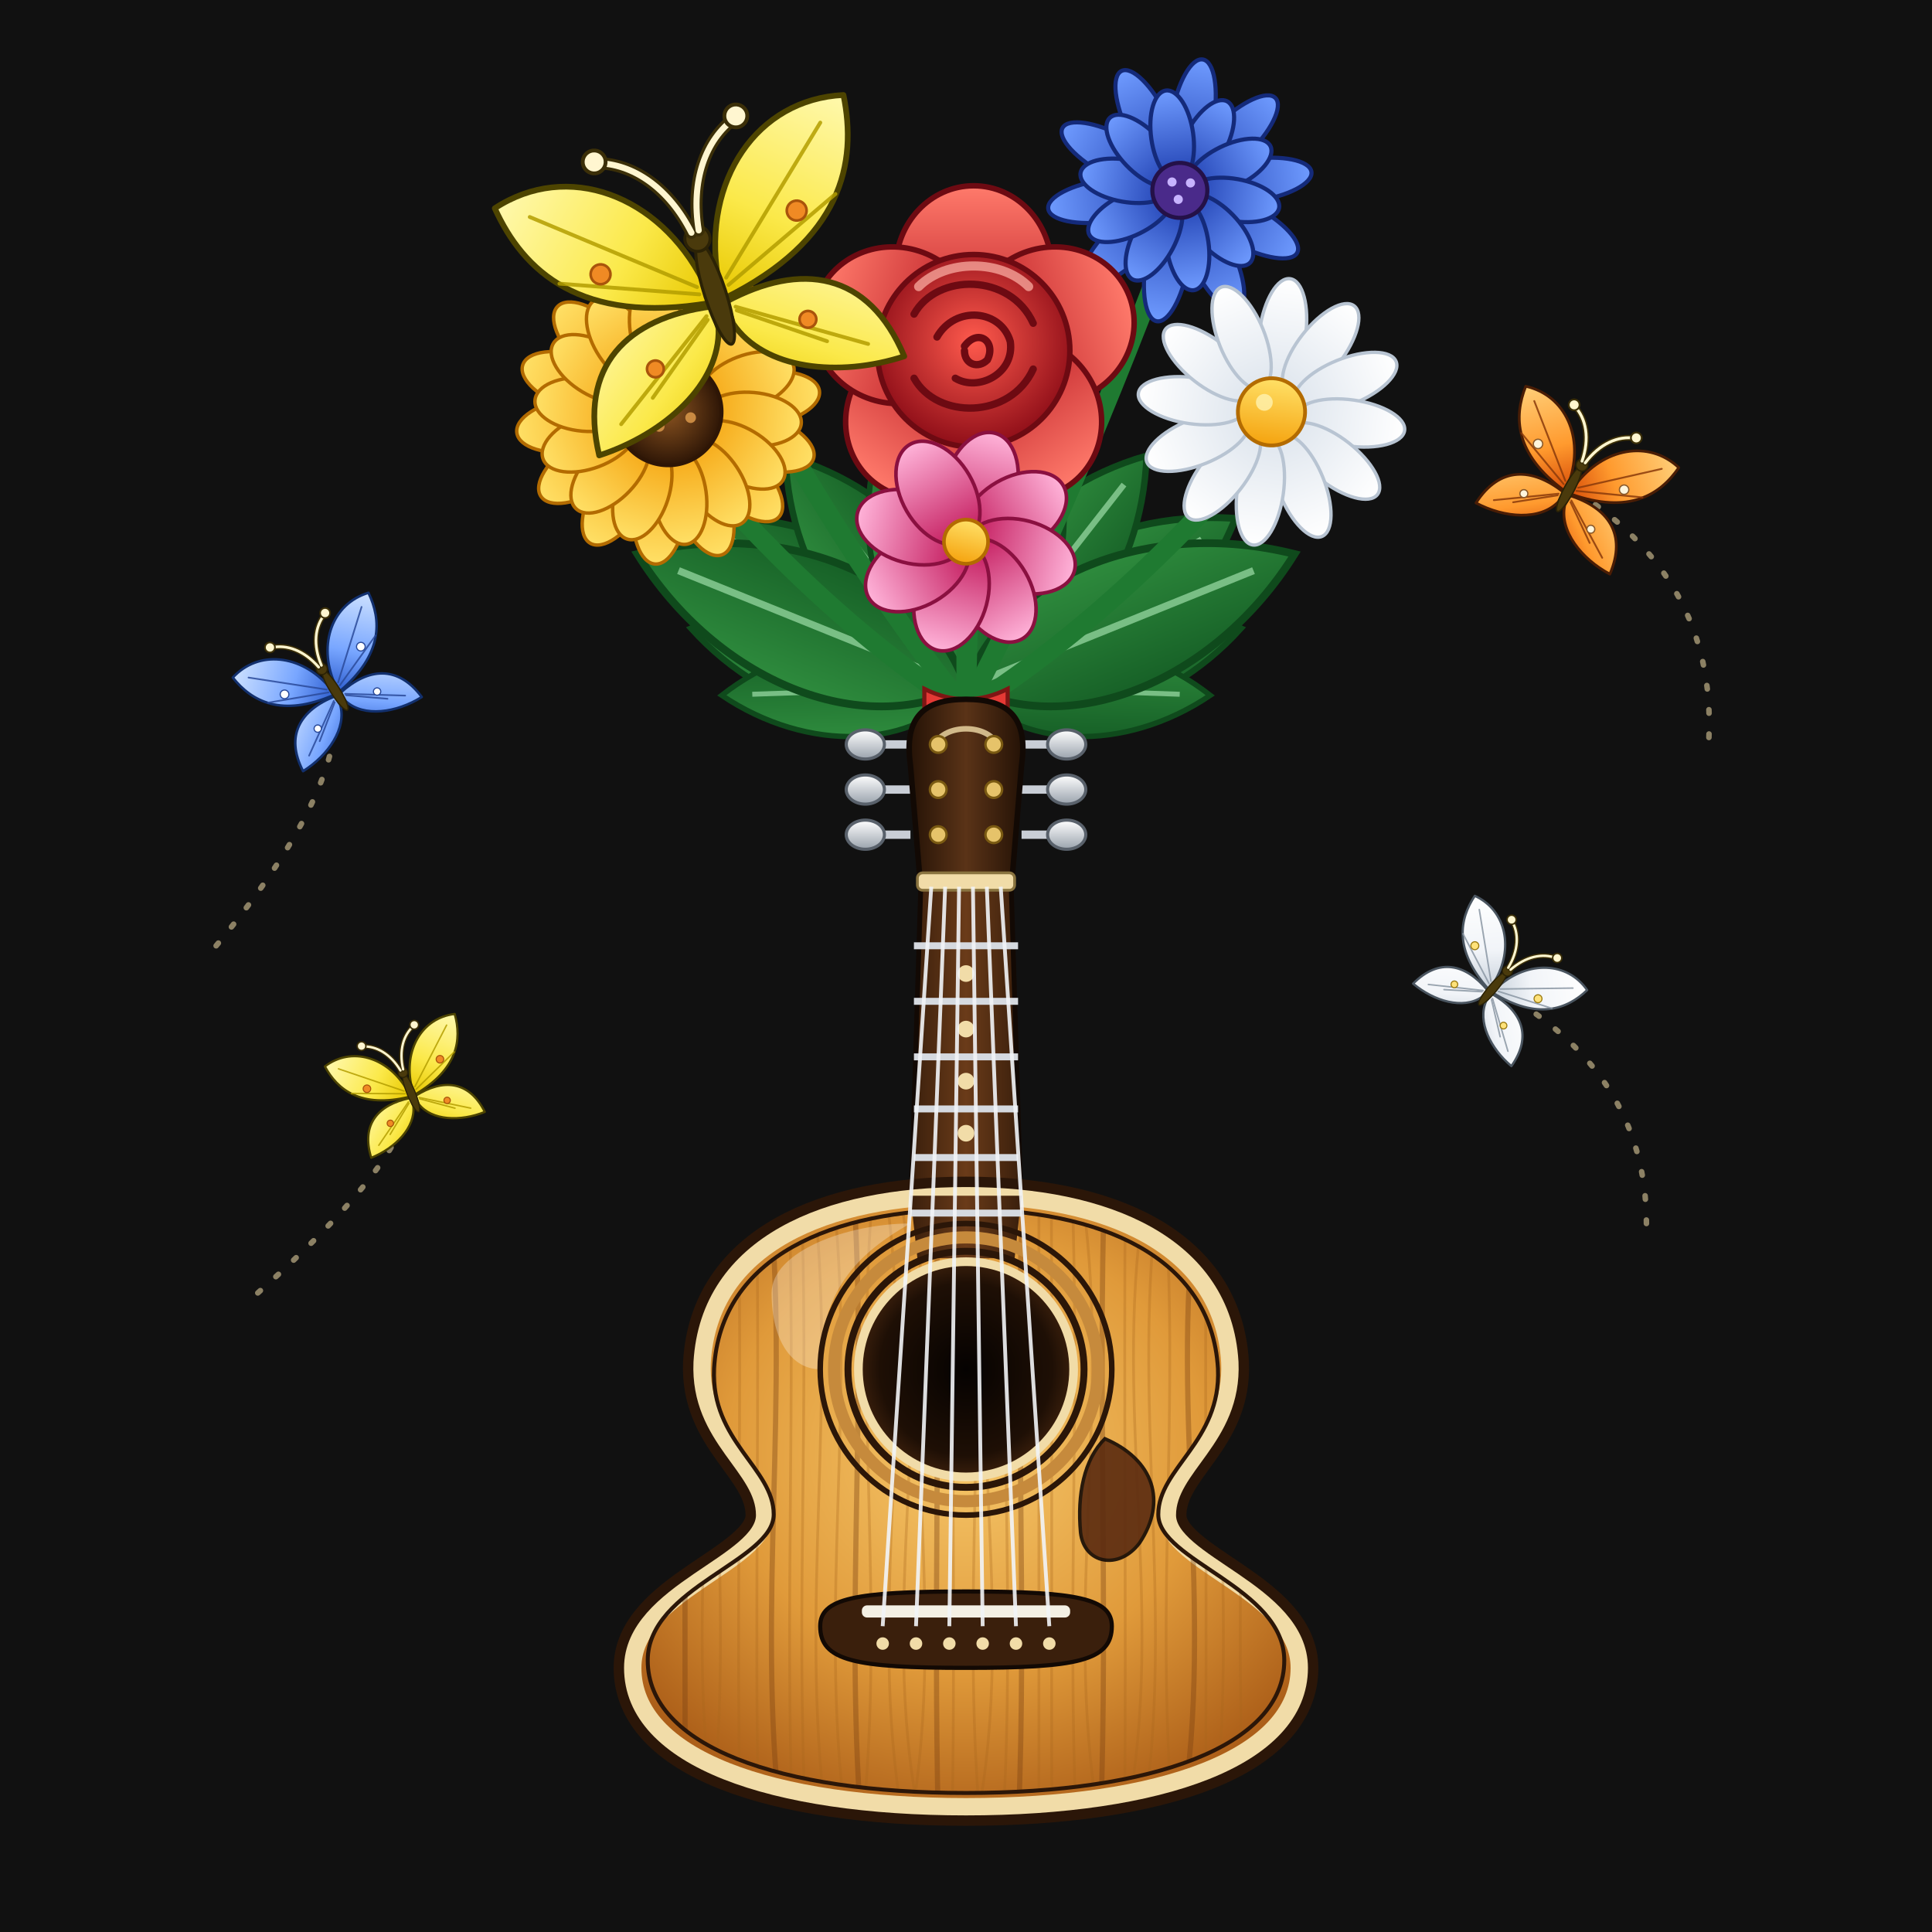
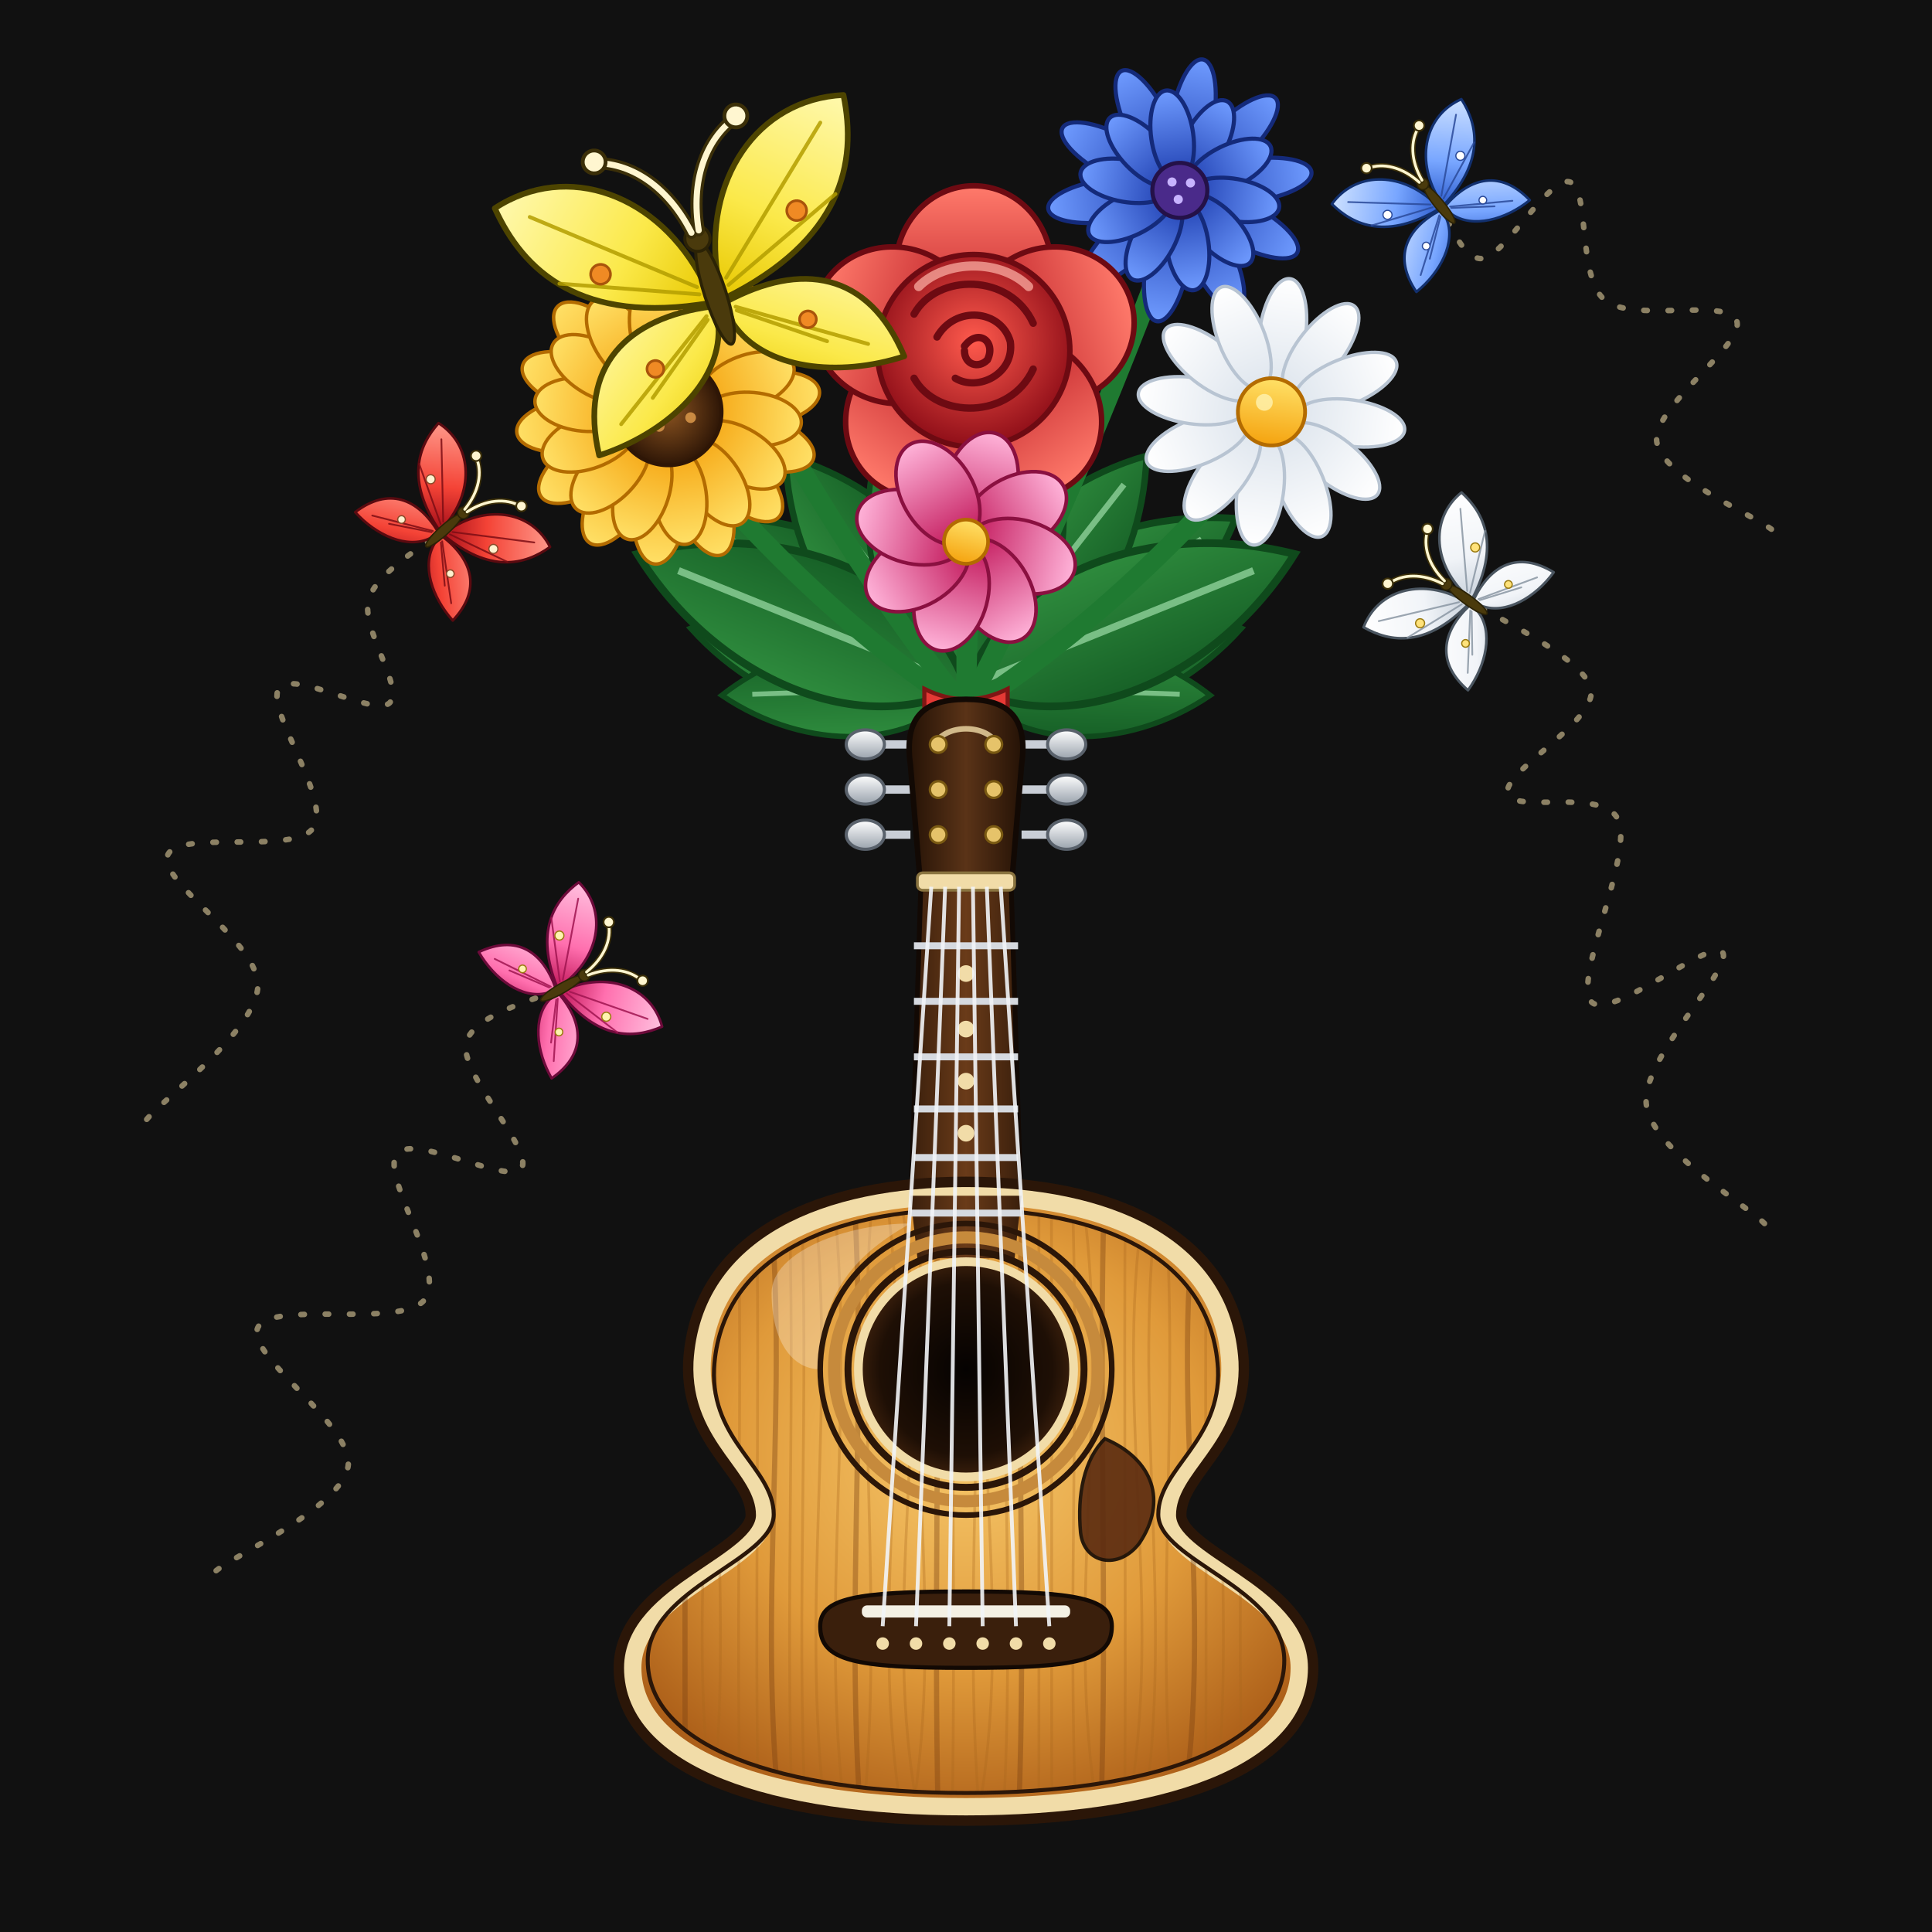
<svg xmlns="http://www.w3.org/2000/svg" width="512" height="512" viewBox="0 0 512 512">
  <defs>
    <linearGradient id="gRed" x1="0" y1="0" x2="0" y2="1">
      <stop offset="0" stop-color="#ff7a6b" />
      <stop offset="1" stop-color="#b3121d" />
    </linearGradient>
    <linearGradient id="gYellow" x1="0" y1="0" x2="0" y2="1">
      <stop offset="0" stop-color="#ffe066" />
      <stop offset="1" stop-color="#f5a30f" />
    </linearGradient>
    <linearGradient id="gWhite" x1="0" y1="0" x2="0" y2="1">
      <stop offset="0" stop-color="#ffffff" />
      <stop offset="1" stop-color="#dfe6ee" />
    </linearGradient>
    <linearGradient id="gPink" x1="0" y1="0" x2="0" y2="1">
      <stop offset="0" stop-color="#ff9ec4" />
      <stop offset="1" stop-color="#d81b72" />
    </linearGradient>
    <linearGradient id="gBlue" x1="0" y1="0" x2="0" y2="1">
      <stop offset="0" stop-color="#6f9bff" />
      <stop offset="1" stop-color="#1f3fb0" />
    </linearGradient>
    <linearGradient id="gMagenta" x1="0" y1="0" x2="0" y2="1">
      <stop offset="0" stop-color="#ffb3d9" />
      <stop offset="1" stop-color="#c2185b" />
    </linearGradient>
    <linearGradient id="gLeaf" x1="0" y1="0" x2="1" y2="0">
      <stop offset="0" stop-color="#2e8b3d" />
      <stop offset="1" stop-color="#176127" />
    </linearGradient>
    <linearGradient id="gNeck" x1="0" y1="0" x2="1" y2="0">
      <stop offset="0" stop-color="#3a1f0c" />
      <stop offset="0.5" stop-color="#6a3b19" />
      <stop offset="1" stop-color="#3a1f0c" />
    </linearGradient>
    <linearGradient id="gHead" x1="0" y1="0" x2="1" y2="0">
      <stop offset="0" stop-color="#241206" />
      <stop offset="0.5" stop-color="#5a3317" />
      <stop offset="1" stop-color="#241206" />
    </linearGradient>
    <linearGradient id="gSteel" x1="0" y1="0" x2="0" y2="1">
      <stop offset="0" stop-color="#ffffff" />
      <stop offset="1" stop-color="#9aa3ad" />
    </linearGradient>
    <radialGradient id="gBody" cx="0.5" cy="0.42" r="0.65">
      <stop offset="0" stop-color="#f6c76a" />
      <stop offset="0.55" stop-color="#e09a3a" />
      <stop offset="1" stop-color="#a85a16" />
    </radialGradient>
    <radialGradient id="gHole" cx="0.5" cy="0.5" r="0.5">
      <stop offset="0" stop-color="#050201" />
      <stop offset="0.8" stop-color="#1e0f05" />
      <stop offset="1" stop-color="#3a1f0c" />
    </radialGradient>
    <radialGradient id="gSeed" cx="0.5" cy="0.5" r="0.5">
      <stop offset="0" stop-color="#8a5320" />
      <stop offset="1" stop-color="#2e1606" />
    </radialGradient>
    <radialGradient id="gRose" cx="0.5" cy="0.45" r="0.55">
      <stop offset="0" stop-color="#ff5a4d" />
      <stop offset="1" stop-color="#8f0e18" />
    </radialGradient>
    <g id="leaf">
      <path d="M0 0 C16 -14 16 -42 0 -64 C-16 -42 -16 -14 0 0 Z" fill="url(#gLeaf)" stroke="#0f4a1c" stroke-width="1.4" />
      <path d="M0 -3 L0 -56" stroke="#8fd19a" stroke-width="1.3" fill="none" opacity="0.8" />
    </g>
    <g id="rose">
      <g fill="url(#gRed)" stroke="#6d0a12" stroke-width="1.2">
        <ellipse cx="0" cy="-18" rx="17" ry="18" transform="rotate(0.0)" />
        <ellipse cx="0" cy="-18" rx="17" ry="18" transform="rotate(72.0)" />
        <ellipse cx="0" cy="-18" rx="17" ry="18" transform="rotate(144.0)" />
        <ellipse cx="0" cy="-18" rx="17" ry="18" transform="rotate(216.0)" />
        <ellipse cx="0" cy="-18" rx="17" ry="18" transform="rotate(288.0)" />
      </g>
      <circle r="21" fill="url(#gRose)" stroke="#6d0a12" stroke-width="1.2" />
      <g fill="none" stroke="#6d0a12" stroke-width="1.6" stroke-linecap="round">
        <path d="M-13 -8 C-8 -17 8 -17 13 -6" />
        <path d="M13 4 C8 15 -8 15 -13 6" />
        <path d="M-8 -3 C-4 -10 6 -9 8 -2 C9 5 1 9 -4 6" />
        <path d="M-2 -1 C1 -5 5 -2 3 2 C1 4 -2 3 -2 0" />
      </g>
      <path d="M-12 -14 C-6 -20 6 -20 12 -14" stroke="#ffb3a8" stroke-width="2" fill="none" stroke-linecap="round" opacity="0.7" />
    </g>
    <g id="sunflower">
      <g fill="url(#gYellow)" stroke="#b36b00" stroke-width="0.9">
        <ellipse cx="0" cy="-25" rx="7" ry="15" transform="rotate(0.0)" />
        <ellipse cx="0" cy="-25" rx="7" ry="15" transform="rotate(25.7)" />
        <ellipse cx="0" cy="-25" rx="7" ry="15" transform="rotate(51.4)" />
        <ellipse cx="0" cy="-25" rx="7" ry="15" transform="rotate(77.1)" />
        <ellipse cx="0" cy="-25" rx="7" ry="15" transform="rotate(102.9)" />
        <ellipse cx="0" cy="-25" rx="7" ry="15" transform="rotate(128.6)" />
        <ellipse cx="0" cy="-25" rx="7" ry="15" transform="rotate(154.3)" />
        <ellipse cx="0" cy="-25" rx="7" ry="15" transform="rotate(180.0)" />
        <ellipse cx="0" cy="-25" rx="7" ry="15" transform="rotate(205.7)" />
        <ellipse cx="0" cy="-25" rx="7" ry="15" transform="rotate(231.4)" />
        <ellipse cx="0" cy="-25" rx="7" ry="15" transform="rotate(257.1)" />
        <ellipse cx="0" cy="-25" rx="7" ry="15" transform="rotate(282.9)" />
        <ellipse cx="0" cy="-25" rx="7" ry="15" transform="rotate(308.6)" />
        <ellipse cx="0" cy="-25" rx="7" ry="15" transform="rotate(334.3)" />
      </g>
      <g fill="url(#gYellow)" stroke="#b36b00" stroke-width="0.9">
        <ellipse cx="0" cy="-22" rx="7" ry="13" transform="rotate(12.9)" />
        <ellipse cx="0" cy="-22" rx="7" ry="13" transform="rotate(38.6)" />
        <ellipse cx="0" cy="-22" rx="7" ry="13" transform="rotate(64.3)" />
        <ellipse cx="0" cy="-22" rx="7" ry="13" transform="rotate(90.0)" />
        <ellipse cx="0" cy="-22" rx="7" ry="13" transform="rotate(115.8)" />
        <ellipse cx="0" cy="-22" rx="7" ry="13" transform="rotate(141.5)" />
        <ellipse cx="0" cy="-22" rx="7" ry="13" transform="rotate(167.2)" />
        <ellipse cx="0" cy="-22" rx="7" ry="13" transform="rotate(192.9)" />
        <ellipse cx="0" cy="-22" rx="7" ry="13" transform="rotate(218.6)" />
        <ellipse cx="0" cy="-22" rx="7" ry="13" transform="rotate(244.3)" />
        <ellipse cx="0" cy="-22" rx="7" ry="13" transform="rotate(270.0)" />
        <ellipse cx="0" cy="-22" rx="7" ry="13" transform="rotate(295.8)" />
        <ellipse cx="0" cy="-22" rx="7" ry="13" transform="rotate(321.5)" />
        <ellipse cx="0" cy="-22" rx="7" ry="13" transform="rotate(347.2)" />
      </g>
      <circle r="14" fill="url(#gSeed)" stroke="#2e1606" stroke-width="1" />
      <g fill="#c98a42">
        <circle cx="-5" cy="-4" r="1.4" />
        <circle cx="3" cy="-6" r="1.4" />
        <circle cx="6" cy="1" r="1.4" />
        <circle cx="-2" cy="4" r="1.4" />
        <circle cx="-7" cy="3" r="1.2" />
        <circle cx="1" cy="-1" r="1.2" />
      </g>
    </g>
    <g id="daisy">
      <g fill="url(#gWhite)" stroke="#b8c4d2" stroke-width="0.8">
        <ellipse cx="0" cy="-19" rx="5.5" ry="13" transform="rotate(0.0)" />
        <ellipse cx="0" cy="-19" rx="5.5" ry="13" transform="rotate(30.0)" />
        <ellipse cx="0" cy="-19" rx="5.5" ry="13" transform="rotate(60.0)" />
        <ellipse cx="0" cy="-19" rx="5.5" ry="13" transform="rotate(90.0)" />
        <ellipse cx="0" cy="-19" rx="5.5" ry="13" transform="rotate(120.0)" />
        <ellipse cx="0" cy="-19" rx="5.5" ry="13" transform="rotate(150.0)" />
        <ellipse cx="0" cy="-19" rx="5.5" ry="13" transform="rotate(180.0)" />
        <ellipse cx="0" cy="-19" rx="5.5" ry="13" transform="rotate(210.0)" />
        <ellipse cx="0" cy="-19" rx="5.5" ry="13" transform="rotate(240.0)" />
        <ellipse cx="0" cy="-19" rx="5.5" ry="13" transform="rotate(270.0)" />
        <ellipse cx="0" cy="-19" rx="5.5" ry="13" transform="rotate(300.0)" />
        <ellipse cx="0" cy="-19" rx="5.5" ry="13" transform="rotate(330.0)" />
      </g>
      <circle r="8" fill="url(#gYellow)" stroke="#b36b00" stroke-width="0.9" />
      <circle cx="-2" cy="-2" r="2" fill="#fff3b0" opacity="0.8" />
    </g>
    <linearGradient id="gWingLemon" x1="0" y1="0" x2="1" y2="1">
      <stop offset="0" stop-color="#fff9b0" />
      <stop offset="0.6" stop-color="#fbe94a" />
      <stop offset="1" stop-color="#e8c800" />
    </linearGradient>
    <g id="wingLemon">
      <path d="M-2 -3 C-6 -28 -26 -44 -48 -38 C-46 -20 -36 -2 -2 3 Z" fill="url(#gWingLemon)" stroke="#4d4400" stroke-width="1.5" stroke-linejoin="round" />
      <path d="M-2 4 C-24 0 -40 8 -42 32 C-24 32 -6 24 -2 10 Z" fill="url(#gWingLemon)" stroke="#4d4400" stroke-width="1.5" stroke-linejoin="round" />
      <g fill="none" stroke="#b39d00" stroke-width="1" opacity="0.85" stroke-linecap="round">
        <path d="M-4 -2 L-40 -33" />
        <path d="M-4 0 L-38 -14" />
        <path d="M-4 6 L-34 26" />
        <path d="M-4 7 L-24 22" />
      </g>
      <circle cx="-27" cy="-13" r="2.6" fill="#f08a24" stroke="#a9540b" stroke-width="0.7" />
      <circle cx="-21" cy="15" r="2.2" fill="#f08a24" stroke="#a9540b" stroke-width="0.7" />
    </g>
    <g id="butterflyLemon">
      <use href="#wingLemon" />
      <use href="#wingLemon" transform="scale(-1 1)" />
      <ellipse cx="0" cy="1" rx="2.8" ry="14" fill="#4a3a0c" stroke="#2b2205" stroke-width="0.8" />
      <circle cx="0" cy="-14" r="3.3" fill="#4a3a0c" stroke="#2b2205" stroke-width="0.8" />
      <g fill="none" stroke-linecap="round">
        <path d="M-1 -16 C-3 -29 -10 -38 -19 -41 M1 -16 C3 -29 10 -38 19 -41" stroke="#3b2f08" stroke-width="3.2" />
        <path d="M-1 -16 C-3 -29 -10 -38 -19 -41 M1 -16 C3 -29 10 -38 19 -41" stroke="#fff6d0" stroke-width="1.6" />
      </g>
      <circle cx="-19.5" cy="-41.5" r="3" fill="#fff6d0" stroke="#3b2f08" stroke-width="1" />
      <circle cx="19.5" cy="-41.5" r="3" fill="#fff6d0" stroke="#3b2f08" stroke-width="1" />
    </g>
-     <linearGradient id="gWingOrange" x1="0" y1="0" x2="1" y2="1">
-       <stop offset="0" stop-color="#ffd07a" />
-       <stop offset="0.6" stop-color="#ff9a2e" />
-       <stop offset="1" stop-color="#d9500a" />
-     </linearGradient>
-     <g id="wingOrange">
-       <path d="M-2 -3 C-6 -28 -26 -44 -48 -38 C-46 -20 -36 -2 -2 3 Z" fill="url(#gWingOrange)" stroke="#4a1d05" stroke-width="1.5" stroke-linejoin="round" />
-       <path d="M-2 4 C-24 0 -40 8 -42 32 C-24 32 -6 24 -2 10 Z" fill="url(#gWingOrange)" stroke="#4a1d05" stroke-width="1.5" stroke-linejoin="round" />
-       <g fill="none" stroke="#8a3a0a" stroke-width="1" opacity="0.85" stroke-linecap="round">
+     <linearGradient id="gWingRed" x1="0" y1="0" x2="1" y2="1">
+       <stop offset="0" stop-color="#ff9a8c" />
+       <stop offset="0.6" stop-color="#f44336" />
+       <stop offset="1" stop-color="#a50f1a" />
+     </linearGradient>
+     <g id="wingRed">
+       <path d="M-2 -3 C-6 -28 -26 -44 -48 -38 C-46 -20 -36 -2 -2 3 Z" fill="url(#gWingRed)" stroke="#5a0a10" stroke-width="1.5" stroke-linejoin="round" />
+       <path d="M-2 4 C-24 0 -40 8 -42 32 C-24 32 -6 24 -2 10 Z" fill="url(#gWingRed)" stroke="#5a0a10" stroke-width="1.5" stroke-linejoin="round" />
+       <g fill="none" stroke="#7d0d14" stroke-width="1" opacity="0.85" stroke-linecap="round">
        <path d="M-4 -2 L-40 -33" />
        <path d="M-4 0 L-38 -14" />
        <path d="M-4 6 L-34 26" />
        <path d="M-4 7 L-24 22" />
      </g>
-       <circle cx="-27" cy="-13" r="2.6" fill="#fff6dd" stroke="#8a5a2a" stroke-width="0.7" />
-       <circle cx="-21" cy="15" r="2.2" fill="#fff6dd" stroke="#8a5a2a" stroke-width="0.7" />
-     </g>
-     <g id="butterflyOrange">
-       <use href="#wingOrange" />
-       <use href="#wingOrange" transform="scale(-1 1)" />
+       <circle cx="-27" cy="-13" r="2.6" fill="#fff1d0" stroke="#8a4a2a" stroke-width="0.7" />
+       <circle cx="-21" cy="15" r="2.2" fill="#fff1d0" stroke="#8a4a2a" stroke-width="0.7" />
+     </g>
+     <g id="butterflyRed">
+       <use href="#wingRed" />
+       <use href="#wingRed" transform="scale(-1 1)" />
      <ellipse cx="0" cy="1" rx="2.8" ry="14" fill="#4a3a0c" stroke="#2b2205" stroke-width="0.8" />
      <circle cx="0" cy="-14" r="3.3" fill="#4a3a0c" stroke="#2b2205" stroke-width="0.8" />
      <g fill="none" stroke-linecap="round">
        <path d="M-1 -16 C-3 -29 -10 -38 -19 -41 M1 -16 C3 -29 10 -38 19 -41" stroke="#3b2f08" stroke-width="3.2" />
        <path d="M-1 -16 C-3 -29 -10 -38 -19 -41 M1 -16 C3 -29 10 -38 19 -41" stroke="#fff6d0" stroke-width="1.6" />
      </g>
      <circle cx="-19.5" cy="-41.5" r="3" fill="#fff6d0" stroke="#3b2f08" stroke-width="1" />
      <circle cx="19.5" cy="-41.5" r="3" fill="#fff6d0" stroke="#3b2f08" stroke-width="1" />
    </g>
    <linearGradient id="gWingBlue" x1="0" y1="0" x2="1" y2="1">
      <stop offset="0" stop-color="#cfe2ff" />
      <stop offset="0.6" stop-color="#78a6ff" />
      <stop offset="1" stop-color="#2f5fd0" />
    </linearGradient>
    <g id="wingBlue">
      <path d="M-2 -3 C-6 -28 -26 -44 -48 -38 C-46 -20 -36 -2 -2 3 Z" fill="url(#gWingBlue)" stroke="#12306e" stroke-width="1.5" stroke-linejoin="round" />
      <path d="M-2 4 C-24 0 -40 8 -42 32 C-24 32 -6 24 -2 10 Z" fill="url(#gWingBlue)" stroke="#12306e" stroke-width="1.5" stroke-linejoin="round" />
      <g fill="none" stroke="#2a4a9a" stroke-width="1" opacity="0.85" stroke-linecap="round">
        <path d="M-4 -2 L-40 -33" />
        <path d="M-4 0 L-38 -14" />
        <path d="M-4 6 L-34 26" />
        <path d="M-4 7 L-24 22" />
      </g>
      <circle cx="-27" cy="-13" r="2.6" fill="#ffffff" stroke="#2a4a9a" stroke-width="0.7" />
      <circle cx="-21" cy="15" r="2.2" fill="#ffffff" stroke="#2a4a9a" stroke-width="0.7" />
    </g>
    <g id="butterflyBlue">
      <use href="#wingBlue" />
      <use href="#wingBlue" transform="scale(-1 1)" />
      <ellipse cx="0" cy="1" rx="2.8" ry="14" fill="#4a3a0c" stroke="#2b2205" stroke-width="0.8" />
      <circle cx="0" cy="-14" r="3.3" fill="#4a3a0c" stroke="#2b2205" stroke-width="0.8" />
      <g fill="none" stroke-linecap="round">
        <path d="M-1 -16 C-3 -29 -10 -38 -19 -41 M1 -16 C3 -29 10 -38 19 -41" stroke="#3b2f08" stroke-width="3.2" />
        <path d="M-1 -16 C-3 -29 -10 -38 -19 -41 M1 -16 C3 -29 10 -38 19 -41" stroke="#fff6d0" stroke-width="1.6" />
      </g>
      <circle cx="-19.5" cy="-41.5" r="3" fill="#fff6d0" stroke="#3b2f08" stroke-width="1" />
      <circle cx="19.5" cy="-41.5" r="3" fill="#fff6d0" stroke="#3b2f08" stroke-width="1" />
    </g>
    <linearGradient id="gWingWhite" x1="0" y1="0" x2="1" y2="1">
      <stop offset="0" stop-color="#ffffff" />
      <stop offset="0.6" stop-color="#f1f4f8" />
      <stop offset="1" stop-color="#c9d2dc" />
    </linearGradient>
    <g id="wingWhite">
      <path d="M-2 -3 C-6 -28 -26 -44 -48 -38 C-46 -20 -36 -2 -2 3 Z" fill="url(#gWingWhite)" stroke="#4a5560" stroke-width="1.5" stroke-linejoin="round" />
      <path d="M-2 4 C-24 0 -40 8 -42 32 C-24 32 -6 24 -2 10 Z" fill="url(#gWingWhite)" stroke="#4a5560" stroke-width="1.5" stroke-linejoin="round" />
      <g fill="none" stroke="#8a96a3" stroke-width="1" opacity="0.85" stroke-linecap="round">
        <path d="M-4 -2 L-40 -33" />
        <path d="M-4 0 L-38 -14" />
        <path d="M-4 6 L-34 26" />
        <path d="M-4 7 L-24 22" />
      </g>
      <circle cx="-27" cy="-13" r="2.6" fill="#ffe27a" stroke="#9a7a10" stroke-width="0.7" />
      <circle cx="-21" cy="15" r="2.2" fill="#ffe27a" stroke="#9a7a10" stroke-width="0.7" />
    </g>
    <g id="butterflyWhite">
      <use href="#wingWhite" />
      <use href="#wingWhite" transform="scale(-1 1)" />
+       <ellipse cx="0" cy="1" rx="2.8" ry="14" fill="#4a3a0c" stroke="#2b2205" stroke-width="0.8" />
+       <circle cx="0" cy="-14" r="3.3" fill="#4a3a0c" stroke="#2b2205" stroke-width="0.8" />
+       <g fill="none" stroke-linecap="round">
+         <path d="M-1 -16 C-3 -29 -10 -38 -19 -41 M1 -16 C3 -29 10 -38 19 -41" stroke="#3b2f08" stroke-width="3.2" />
+         <path d="M-1 -16 C-3 -29 -10 -38 -19 -41 M1 -16 C3 -29 10 -38 19 -41" stroke="#fff6d0" stroke-width="1.6" />
+       </g>
+       <circle cx="-19.5" cy="-41.5" r="3" fill="#fff6d0" stroke="#3b2f08" stroke-width="1" />
+       <circle cx="19.5" cy="-41.5" r="3" fill="#fff6d0" stroke="#3b2f08" stroke-width="1" />
+     </g>
+     <linearGradient id="gWingPink" x1="0" y1="0" x2="1" y2="1">
+       <stop offset="0" stop-color="#ffc2e0" />
+       <stop offset="0.6" stop-color="#ff6fae" />
+       <stop offset="1" stop-color="#c2185b" />
+     </linearGradient>
+     <g id="wingPink">
+       <path d="M-2 -3 C-6 -28 -26 -44 -48 -38 C-46 -20 -36 -2 -2 3 Z" fill="url(#gWingPink)" stroke="#6d0a3a" stroke-width="1.5" stroke-linejoin="round" />
+       <path d="M-2 4 C-24 0 -40 8 -42 32 C-24 32 -6 24 -2 10 Z" fill="url(#gWingPink)" stroke="#6d0a3a" stroke-width="1.5" stroke-linejoin="round" />
+       <g fill="none" stroke="#a01450" stroke-width="1" opacity="0.85" stroke-linecap="round">
+         <path d="M-4 -2 L-40 -33" />
+         <path d="M-4 0 L-38 -14" />
+         <path d="M-4 6 L-34 26" />
+         <path d="M-4 7 L-24 22" />
+       </g>
+       <circle cx="-27" cy="-13" r="2.6" fill="#fff3b0" stroke="#9a7a10" stroke-width="0.7" />
+       <circle cx="-21" cy="15" r="2.2" fill="#fff3b0" stroke="#9a7a10" stroke-width="0.7" />
+     </g>
+     <g id="butterflyPink">
+       <use href="#wingPink" />
+       <use href="#wingPink" transform="scale(-1 1)" />
      <ellipse cx="0" cy="1" rx="2.8" ry="14" fill="#4a3a0c" stroke="#2b2205" stroke-width="0.8" />
      <circle cx="0" cy="-14" r="3.3" fill="#4a3a0c" stroke="#2b2205" stroke-width="0.8" />
      <g fill="none" stroke-linecap="round">
        <path d="M-1 -16 C-3 -29 -10 -38 -19 -41 M1 -16 C3 -29 10 -38 19 -41" stroke="#3b2f08" stroke-width="3.2" />
        <path d="M-1 -16 C-3 -29 -10 -38 -19 -41 M1 -16 C3 -29 10 -38 19 -41" stroke="#fff6d0" stroke-width="1.6" />
      </g>
      <circle cx="-19.5" cy="-41.5" r="3" fill="#fff6d0" stroke="#3b2f08" stroke-width="1" />
      <circle cx="19.5" cy="-41.5" r="3" fill="#fff6d0" stroke="#3b2f08" stroke-width="1" />
    </g>
    <g id="cornflower">
      <g fill="url(#gBlue)" stroke="#142a7a" stroke-width="0.9">
        <ellipse cx="0" cy="-16" rx="4.6" ry="13" transform="rotate(0.0)" />
        <ellipse cx="0" cy="-16" rx="4.6" ry="13" transform="rotate(36.0)" />
        <ellipse cx="0" cy="-16" rx="4.6" ry="13" transform="rotate(72.0)" />
        <ellipse cx="0" cy="-16" rx="4.6" ry="13" transform="rotate(108.0)" />
        <ellipse cx="0" cy="-16" rx="4.6" ry="13" transform="rotate(144.0)" />
        <ellipse cx="0" cy="-16" rx="4.6" ry="13" transform="rotate(180.0)" />
        <ellipse cx="0" cy="-16" rx="4.6" ry="13" transform="rotate(216.0)" />
        <ellipse cx="0" cy="-16" rx="4.6" ry="13" transform="rotate(252.0)" />
        <ellipse cx="0" cy="-16" rx="4.6" ry="13" transform="rotate(288.0)" />
        <ellipse cx="0" cy="-16" rx="4.6" ry="13" transform="rotate(324.0)" />
      </g>
      <g fill="url(#gBlue)" stroke="#142a7a" stroke-width="0.9">
        <ellipse cx="0" cy="-12" rx="4.6" ry="10" transform="rotate(18.0)" />
        <ellipse cx="0" cy="-12" rx="4.6" ry="10" transform="rotate(54.0)" />
        <ellipse cx="0" cy="-12" rx="4.6" ry="10" transform="rotate(90.0)" />
        <ellipse cx="0" cy="-12" rx="4.6" ry="10" transform="rotate(126.0)" />
        <ellipse cx="0" cy="-12" rx="4.6" ry="10" transform="rotate(162.0)" />
        <ellipse cx="0" cy="-12" rx="4.6" ry="10" transform="rotate(198.0)" />
        <ellipse cx="0" cy="-12" rx="4.6" ry="10" transform="rotate(234.0)" />
        <ellipse cx="0" cy="-12" rx="4.6" ry="10" transform="rotate(270.0)" />
        <ellipse cx="0" cy="-12" rx="4.6" ry="10" transform="rotate(306.0)" />
        <ellipse cx="0" cy="-12" rx="4.6" ry="10" transform="rotate(342.0)" />
      </g>
      <circle r="6" fill="#4a2a8a" stroke="#241148" stroke-width="0.9" />
      <g fill="#c7b3ff">
        <circle cx="-2" cy="-1.5" r="1" />
        <circle cx="2" cy="-2" r="1" />
        <circle cx="0" cy="2" r="1" />
      </g>
    </g>
    <g id="cosmos">
      <g fill="url(#gMagenta)" stroke="#8a1040" stroke-width="0.9">
        <ellipse cx="0" cy="-14" rx="9" ry="14" transform="rotate(0.0)" />
        <ellipse cx="0" cy="-14" rx="9" ry="14" transform="rotate(45.0)" />
        <ellipse cx="0" cy="-14" rx="9" ry="14" transform="rotate(90.0)" />
        <ellipse cx="0" cy="-14" rx="9" ry="14" transform="rotate(135.0)" />
        <ellipse cx="0" cy="-14" rx="9" ry="14" transform="rotate(180.0)" />
        <ellipse cx="0" cy="-14" rx="9" ry="14" transform="rotate(225.0)" />
        <ellipse cx="0" cy="-14" rx="9" ry="14" transform="rotate(270.0)" />
        <ellipse cx="0" cy="-14" rx="9" ry="14" transform="rotate(315.0)" />
      </g>
      <circle r="5.5" fill="url(#gYellow)" stroke="#b36b00" stroke-width="0.9" />
    </g>
    <clipPath id="bodyClip">
      <path d="M256 322 C296 322 330 336 332 370 C333 392 314 400 314 414 C314 428 352 436 352 458 C352 484 312 498 256 498 C200 498 160 484 160 458 C160 436 198 428 198 414 C198 400 179 392 180 370 C182 336 216 322 256 322 Z" transform="translate(256 410) scale(0.955) translate(-256 -410)" />
    </clipPath>
  </defs>
  <rect width="512" height="512" fill="#111111" />
  <g transform="translate(256 258) scale(0.92) translate(-256 -258)">
    <g transform="translate(256 182) scale(1.1) translate(-256 -182)">
      <use href="#leaf" transform="translate(256 176) rotate(-78) scale(1.15)" />
      <use href="#leaf" transform="translate(256 176) rotate(78) scale(1.15)" />
      <use href="#leaf" transform="translate(256 176) rotate(-58) scale(1.3)" />
      <use href="#leaf" transform="translate(256 176) rotate(58) scale(1.3)" />
      <use href="#leaf" transform="translate(256 176) rotate(-38) scale(1.2)" />
      <use href="#leaf" transform="translate(256 176) rotate(38) scale(1.2)" />
      <use href="#leaf" transform="translate(256 176) rotate(-20) scale(1.05)" />
      <use href="#leaf" transform="translate(256 176) rotate(20) scale(1.05)" />
      <use href="#leaf" transform="translate(256 176) rotate(0) scale(0.9)" />
      <use href="#leaf" transform="translate(256 176) rotate(-92) scale(1.0)" />
      <use href="#leaf" transform="translate(256 176) rotate(92) scale(1.0)" />
      <use href="#leaf" transform="translate(256 176) rotate(-68) scale(1.45)" />
      <use href="#leaf" transform="translate(256 176) rotate(68) scale(1.45)" />
      <g fill="none" stroke="#1f7a31" stroke-width="5" stroke-linecap="round">
        <path d="M256 182 Q284 128 312 52" />
        <path d="M256 182 Q217 157 178 110" />
        <path d="M256 182 Q296 157 336 110" />
        <path d="M256 182 Q257 149 258 94" />
        <path d="M256 182 Q256 174 256 144" />
        <path d="M256 182 Q223 141 190 78" />
      </g>
      <use href="#cornflower" transform="translate(312 46) rotate(10) scale(1.2)" />
      <use href="#sunflower" transform="translate(178 104) rotate(5) scale(1.0)" />
      <use href="#daisy" transform="translate(336 104) rotate(8) scale(1.1)" />
      <use href="#rose" transform="translate(258 88) rotate(0) scale(1.2)" />
      <use href="#cosmos" transform="translate(256 138) rotate(15) scale(1.05)" />
      <use href="#butterflyLemon" transform="translate(190 72) rotate(-18) scale(1.0)" />
    </g>
    <path d="M244 176 Q256 182 268 176 L268 184 Q256 190 244 184 Z" fill="#e53935" stroke="#7f1514" stroke-width="1.2" />
-     <path d="M470 190 Q472 144 430 118" fill="none" stroke="#f1dca8" stroke-width="1.6" stroke-dasharray="1 6" stroke-linecap="round" opacity="0.55" />
-     <use href="#butterflyOrange" transform="translate(430 118) rotate(28) scale(0.52)" />
-     <path d="M40 250 Q79 203 74 176" fill="none" stroke="#f1dca8" stroke-width="1.6" stroke-dasharray="1 6" stroke-linecap="round" opacity="0.55" />
-     <use href="#butterflyBlue" transform="translate(74 176) rotate(-32) scale(0.48)" />
-     <path d="M452 330 Q452 286 408 262" fill="none" stroke="#f1dca8" stroke-width="1.6" stroke-dasharray="1 6" stroke-linecap="round" opacity="0.55" />
-     <use href="#butterflyWhite" transform="translate(408 262) rotate(40) scale(0.44)" />
-     <path d="M52 350 Q96 311 96 292" fill="none" stroke="#f1dca8" stroke-width="1.6" stroke-dasharray="1 6" stroke-linecap="round" opacity="0.55" />
-     <use href="#butterflyLemon" transform="translate(96 292) rotate(-22) scale(0.42)" />
+     <path d="M488 130 C482.5 125.8 456.7 115.0 455 105 C453.3 95.0 480.5 76.8 478 70 C475.5 63.2 448.0 70.7 440 64 C432.0 57.3 435.8 32.0 430 30 C424.2 28.0 411.3 51.0 405 52 C398.7 53.0 394.2 38.7 392 36" fill="none" stroke="#f1dca8" stroke-width="1.6" stroke-dasharray="1 6" stroke-linecap="round" opacity="0.55" />
+     <use href="#butterflyBlue" transform="translate(392 36) rotate(-39) scale(0.5)" />
+     <path d="M486 330 C480.3 324.3 454.0 309.0 452 296 C450.0 283.0 476.7 257.0 474 252 C471.3 247.0 441.0 272.3 436 266 C431.0 259.7 448.0 224.0 444 214 C440.0 204.0 413.3 212.3 412 206 C410.7 199.7 438.0 185.3 436 176 C434.0 166.7 406.0 154.3 400 150" fill="none" stroke="#f1dca8" stroke-width="1.6" stroke-dasharray="1 6" stroke-linecap="round" opacity="0.55" />
+     <use href="#butterflyWhite" transform="translate(400 150) rotate(-54) scale(0.5)" />
+     <path d="M20 300 C25.3 293.7 51.0 274.7 52 262 C53.0 249.3 23.3 231.7 26 224 C28.7 216.3 62.7 224.0 68 216 C73.3 208.0 54.3 182.0 58 176 C61.7 170.0 85.7 184.3 90 180 C94.3 175.7 81.3 158.3 84 150 C86.7 141.7 102.3 133.3 106 130" fill="none" stroke="#f1dca8" stroke-width="1.6" stroke-dasharray="1 6" stroke-linecap="round" opacity="0.55" />
+     <use href="#butterflyRed" transform="translate(106 130) rotate(48) scale(0.5)" />
+     <path d="M40 430 C46.3 425.0 76.0 411.7 78 400 C80.0 388.3 48.3 368.0 52 360 C55.7 352.0 93.3 360.3 100 352 C106.7 343.7 87.3 316.3 92 310 C96.7 303.7 124.7 319.3 128 314 C131.3 308.7 110.0 286.7 112 278 C114.0 269.3 135.3 264.7 140 262" fill="none" stroke="#f1dca8" stroke-width="1.6" stroke-dasharray="1 6" stroke-linecap="round" opacity="0.55" />
+     <use href="#butterflyPink" transform="translate(140 262) rotate(60) scale(0.5)" />
    <line x1="240" y1="192" x2="232" y2="192" stroke="#c9ced6" stroke-width="2.4" />
    <ellipse cx="227" cy="192" rx="5.5" ry="4.2" fill="url(#gSteel)" stroke="#59616b" stroke-width="0.9" />
    <line x1="272" y1="192" x2="280" y2="192" stroke="#c9ced6" stroke-width="2.4" />
    <ellipse cx="285" cy="192" rx="5.5" ry="4.2" fill="url(#gSteel)" stroke="#59616b" stroke-width="0.9" />
    <line x1="240" y1="205" x2="232" y2="205" stroke="#c9ced6" stroke-width="2.4" />
    <ellipse cx="227" cy="205" rx="5.5" ry="4.2" fill="url(#gSteel)" stroke="#59616b" stroke-width="0.9" />
    <line x1="272" y1="205" x2="280" y2="205" stroke="#c9ced6" stroke-width="2.4" />
    <ellipse cx="285" cy="205" rx="5.5" ry="4.2" fill="url(#gSteel)" stroke="#59616b" stroke-width="0.9" />
    <line x1="240" y1="218" x2="232" y2="218" stroke="#c9ced6" stroke-width="2.4" />
    <ellipse cx="227" cy="218" rx="5.5" ry="4.2" fill="url(#gSteel)" stroke="#59616b" stroke-width="0.9" />
    <line x1="272" y1="218" x2="280" y2="218" stroke="#c9ced6" stroke-width="2.4" />
    <ellipse cx="285" cy="218" rx="5.5" ry="4.2" fill="url(#gSteel)" stroke="#59616b" stroke-width="0.9" />
    <path d="M243 234 L240 198 C238 184 244 179 256 179 C268 179 274 184 272 198 L269 234 Z" fill="url(#gHead)" stroke="#120904" stroke-width="1.6" />
    <path d="M247 192 C250 186 262 186 265 192" stroke="#f1dca8" stroke-width="1.6" fill="none" opacity="0.8" />
    <g fill="#e6c36a" stroke="#7a5a12" stroke-width="0.7">
      <circle cx="248" cy="192" r="2.4" />
      <circle cx="248" cy="205" r="2.4" />
      <circle cx="248" cy="218" r="2.4" />
      <circle cx="264" cy="192" r="2.4" />
      <circle cx="264" cy="205" r="2.4" />
      <circle cx="264" cy="218" r="2.4" />
    </g>
    <path d="M243 232 L269 232 L272 330 L240 330 Z" fill="url(#gNeck)" stroke="#120904" stroke-width="1.4" />
    <g stroke="#d5d9df" stroke-width="2">
      <line x1="241" y1="250" x2="271" y2="250" />
      <line x1="241" y1="266" x2="271" y2="266" />
      <line x1="241" y1="282" x2="271" y2="282" />
      <line x1="241" y1="297" x2="271" y2="297" />
      <line x1="241" y1="311" x2="271" y2="311" />
    </g>
    <g fill="#f1dca8">
      <circle cx="256" cy="258" r="2.4" />
      <circle cx="256" cy="274" r="2.4" />
      <circle cx="256" cy="289" r="2.4" />
      <circle cx="256" cy="304" r="2.4" />
    </g>
    <rect x="242" y="229" width="28" height="5" rx="1.5" fill="#f1dca8" stroke="#8a7440" stroke-width="0.8" />
    <path d="M256 322 C296 322 330 336 332 370 C333 392 314 400 314 414 C314 428 352 436 352 458 C352 484 312 498 256 498 C200 498 160 484 160 458 C160 436 198 428 198 414 C198 400 179 392 180 370 C182 336 216 322 256 322 Z" fill="none" stroke="#2b1608" stroke-width="11" stroke-linejoin="round" />
    <path d="M256 322 C296 322 330 336 332 370 C333 392 314 400 314 414 C314 428 352 436 352 458 C352 484 312 498 256 498 C200 498 160 484 160 458 C160 436 198 428 198 414 C198 400 179 392 180 370 C182 336 216 322 256 322 Z" fill="url(#gBody)" stroke="#f1dca8" stroke-width="5" stroke-linejoin="round" />
    <g clip-path="url(#bodyClip)" fill="none" stroke-linecap="round">
      <path d="M175.1 318 C175.1 380 175.0 440 175.1 502" stroke="#7a3f10" stroke-width="1.5" opacity="0.38" />
      <path d="M178.9 318 C187.3 380 174.3 440 183.4 502" stroke="#a8661c" stroke-width="0.8" opacity="0.3" />
      <path d="M186.1 318 C179.7 380 189.6 440 182.7 502" stroke="#a8661c" stroke-width="0.8" opacity="0.3" />
      <path d="M190.3 318 C191.7 380 189.6 440 191.0 502" stroke="#a8661c" stroke-width="0.8" opacity="0.3" />
      <path d="M195.6 318 C196.7 380 195.0 440 196.2 502" stroke="#a8661c" stroke-width="0.8" opacity="0.3" />
      <path d="M199.1 318 C205.4 380 195.7 440 202.5 502" stroke="#7a3f10" stroke-width="1.5" opacity="0.38" />
      <path d="M204.9 318 C207.0 380 203.8 440 206.0 502" stroke="#a8661c" stroke-width="0.8" opacity="0.3" />
      <path d="M208.4 318 C211.0 380 206.9 440 209.8 502" stroke="#a8661c" stroke-width="0.8" opacity="0.3" />
      <path d="M211.8 318 C219.2 380 207.8 440 215.7 502" stroke="#a8661c" stroke-width="0.8" opacity="0.3" />
      <path d="M217.4 318 C224.7 380 213.4 440 221.3 502" stroke="#a8661c" stroke-width="0.8" opacity="0.3" />
      <path d="M223.5 318 C227.7 380 221.2 440 225.7 502" stroke="#7a3f10" stroke-width="1.5" opacity="0.38" />
      <path d="M229.4 318 C223.6 380 232.6 440 226.3 502" stroke="#a8661c" stroke-width="0.8" opacity="0.3" />
      <path d="M232.4 318 C242.5 380 227.0 440 237.8 502" stroke="#a8661c" stroke-width="0.8" opacity="0.3" />
      <path d="M236.4 318 C248.1 380 230.1 440 242.7 502" stroke="#a8661c" stroke-width="0.8" opacity="0.3" />
      <path d="M245.5 318 C235.6 380 250.9 440 240.2 502" stroke="#a8661c" stroke-width="0.8" opacity="0.3" />
      <path d="M247.3 318 C248.7 380 246.6 440 248.0 502" stroke="#7a3f10" stroke-width="1.5" opacity="0.38" />
      <path d="M252.5 318 C251.5 380 253.1 440 252.0 502" stroke="#a8661c" stroke-width="0.8" opacity="0.3" />
      <path d="M257.4 318 C262.2 380 254.8 440 260.0 502" stroke="#a8661c" stroke-width="0.8" opacity="0.3" />
      <path d="M265.2 318 C254.0 380 271.1 440 259.2 502" stroke="#a8661c" stroke-width="0.8" opacity="0.3" />
      <path d="M268.4 318 C265.2 380 270.2 440 266.7 502" stroke="#a8661c" stroke-width="0.8" opacity="0.3" />
      <path d="M272.4 318 C270.0 380 273.6 440 271.1 502" stroke="#7a3f10" stroke-width="1.5" opacity="0.38" />
      <path d="M277.0 318 C277.0 380 277.0 440 277.0 502" stroke="#a8661c" stroke-width="0.8" opacity="0.3" />
      <path d="M280.6 318 C280.8 380 280.6 440 280.7 502" stroke="#a8661c" stroke-width="0.8" opacity="0.3" />
      <path d="M286.5 318 C288.8 380 285.2 440 287.7 502" stroke="#a8661c" stroke-width="0.8" opacity="0.3" />
      <path d="M288.9 318 C298.7 380 283.7 440 294.2 502" stroke="#a8661c" stroke-width="0.8" opacity="0.3" />
      <path d="M295.9 318 C294.0 380 296.9 440 294.8 502" stroke="#7a3f10" stroke-width="1.5" opacity="0.38" />
      <path d="M301.9 318 C301.4 380 302.2 440 301.7 502" stroke="#a8661c" stroke-width="0.8" opacity="0.3" />
      <path d="M308.2 318 C297.1 380 314.2 440 302.2 502" stroke="#a8661c" stroke-width="0.8" opacity="0.3" />
      <path d="M311.7 318 C303.1 380 316.4 440 307.1 502" stroke="#a8661c" stroke-width="0.8" opacity="0.3" />
      <path d="M313.0 318 C317.8 380 310.4 440 315.6 502" stroke="#a8661c" stroke-width="0.8" opacity="0.3" />
      <path d="M323.1 318 C313.8 380 328.1 440 318.1 502" stroke="#7a3f10" stroke-width="1.5" opacity="0.38" />
      <path d="M325.3 318 C324.6 380 325.6 440 324.9 502" stroke="#a8661c" stroke-width="0.8" opacity="0.3" />
      <path d="M331.0 318 C324.7 380 334.4 440 327.6 502" stroke="#a8661c" stroke-width="0.8" opacity="0.3" />
      <path d="M334.6 318 C337.6 380 333.0 440 336.2 502" stroke="#a8661c" stroke-width="0.8" opacity="0.3" />
    </g>
    <path d="M256 322 C296 322 330 336 332 370 C333 392 314 400 314 414 C314 428 352 436 352 458 C352 484 312 498 256 498 C200 498 160 484 160 458 C160 436 198 428 198 414 C198 400 179 392 180 370 C182 336 216 322 256 322 Z" fill="none" stroke="#2b1608" stroke-width="1.2" stroke-linejoin="round" transform="translate(256 410) scale(0.955) translate(-256 -410)" />
    <path d="M200 350 C200 338 222 330 240 330 C222 340 214 352 214 372 C206 372 200 364 200 350 Z" fill="#fff" opacity="0.28" />
    <path d="M240 322 L272 322 L270 340 L242 340 Z" fill="url(#gNeck)" />
    <g stroke="#d5d9df" stroke-width="2">
      <line x1="240" y1="327" x2="272" y2="327" />
    </g>
    <path d="M296 392 C310 398 314 410 306 422 C300 430 290 428 289 419 C288 408 290 398 296 392 Z" fill="#5a2a10" opacity="0.9" stroke="#120904" stroke-width="1" />
    <circle cx="256" cy="372" r="42" fill="none" stroke="#2b1608" stroke-width="1.6" />
    <circle cx="256" cy="372" r="38" fill="none" stroke="#c68a3c" stroke-width="3.5" />
    <circle cx="256" cy="372" r="34" fill="none" stroke="#2b1608" stroke-width="2" />
    <circle cx="256" cy="372" r="31" fill="url(#gHole)" stroke="#f1dca8" stroke-width="2.5" />
    <path d="M214 446 C214 438 224 436 256 436 C288 436 298 438 298 446 C298 456 288 458 256 458 C224 458 214 456 214 446 Z" fill="#3a1f0c" stroke="#120904" stroke-width="1.2" />
    <rect x="226" y="440" width="60" height="3.5" rx="1.5" fill="#f4f0e4" />
    <g fill="#f1dca8">
      <circle cx="232.0" cy="451" r="1.8" />
      <circle cx="241.6" cy="451" r="1.8" />
      <circle cx="251.2" cy="451" r="1.8" />
      <circle cx="260.8" cy="451" r="1.8" />
      <circle cx="270.4" cy="451" r="1.8" />
      <circle cx="280.0" cy="451" r="1.8" />
    </g>
    <g stroke="#f2f4f7" stroke-width="1.1" opacity="0.9">
      <line x1="246" y1="233" x2="232.0" y2="446" />
      <line x1="250" y1="233" x2="241.6" y2="446" />
      <line x1="254" y1="233" x2="251.2" y2="446" />
      <line x1="258" y1="233" x2="260.8" y2="446" />
      <line x1="262" y1="233" x2="270.4" y2="446" />
      <line x1="266" y1="233" x2="280.0" y2="446" />
    </g>
  </g>
</svg>
